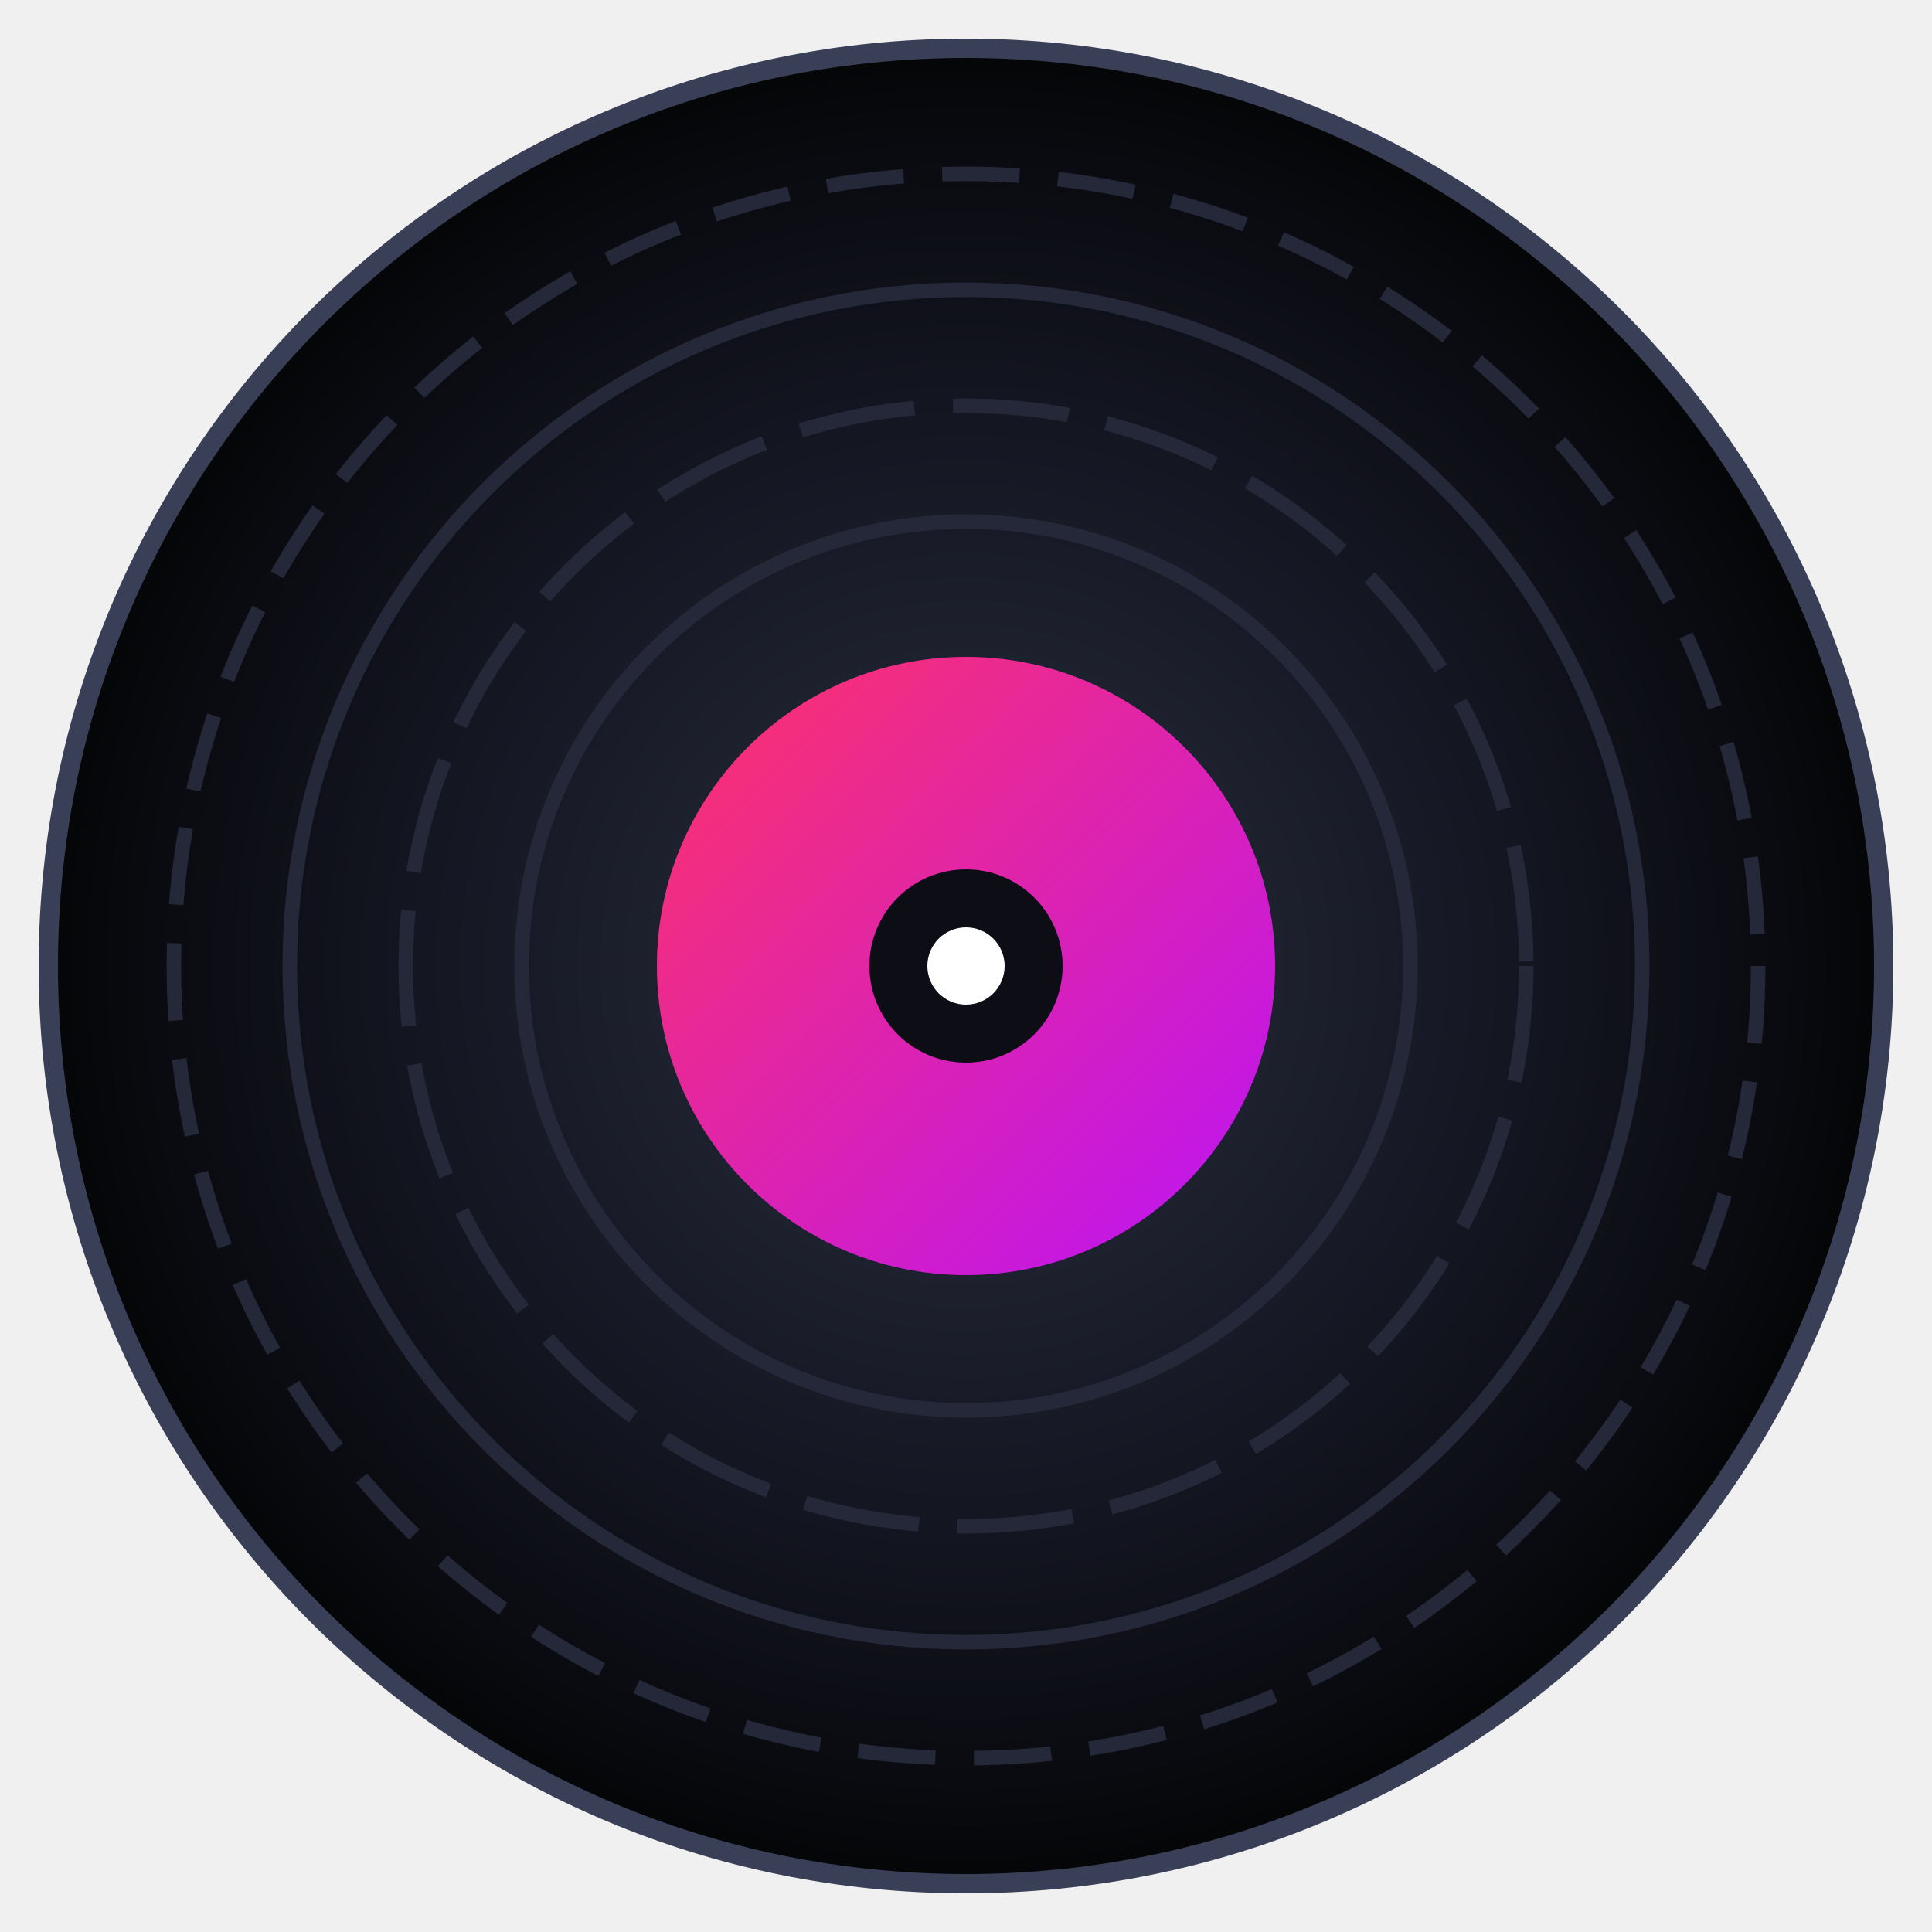
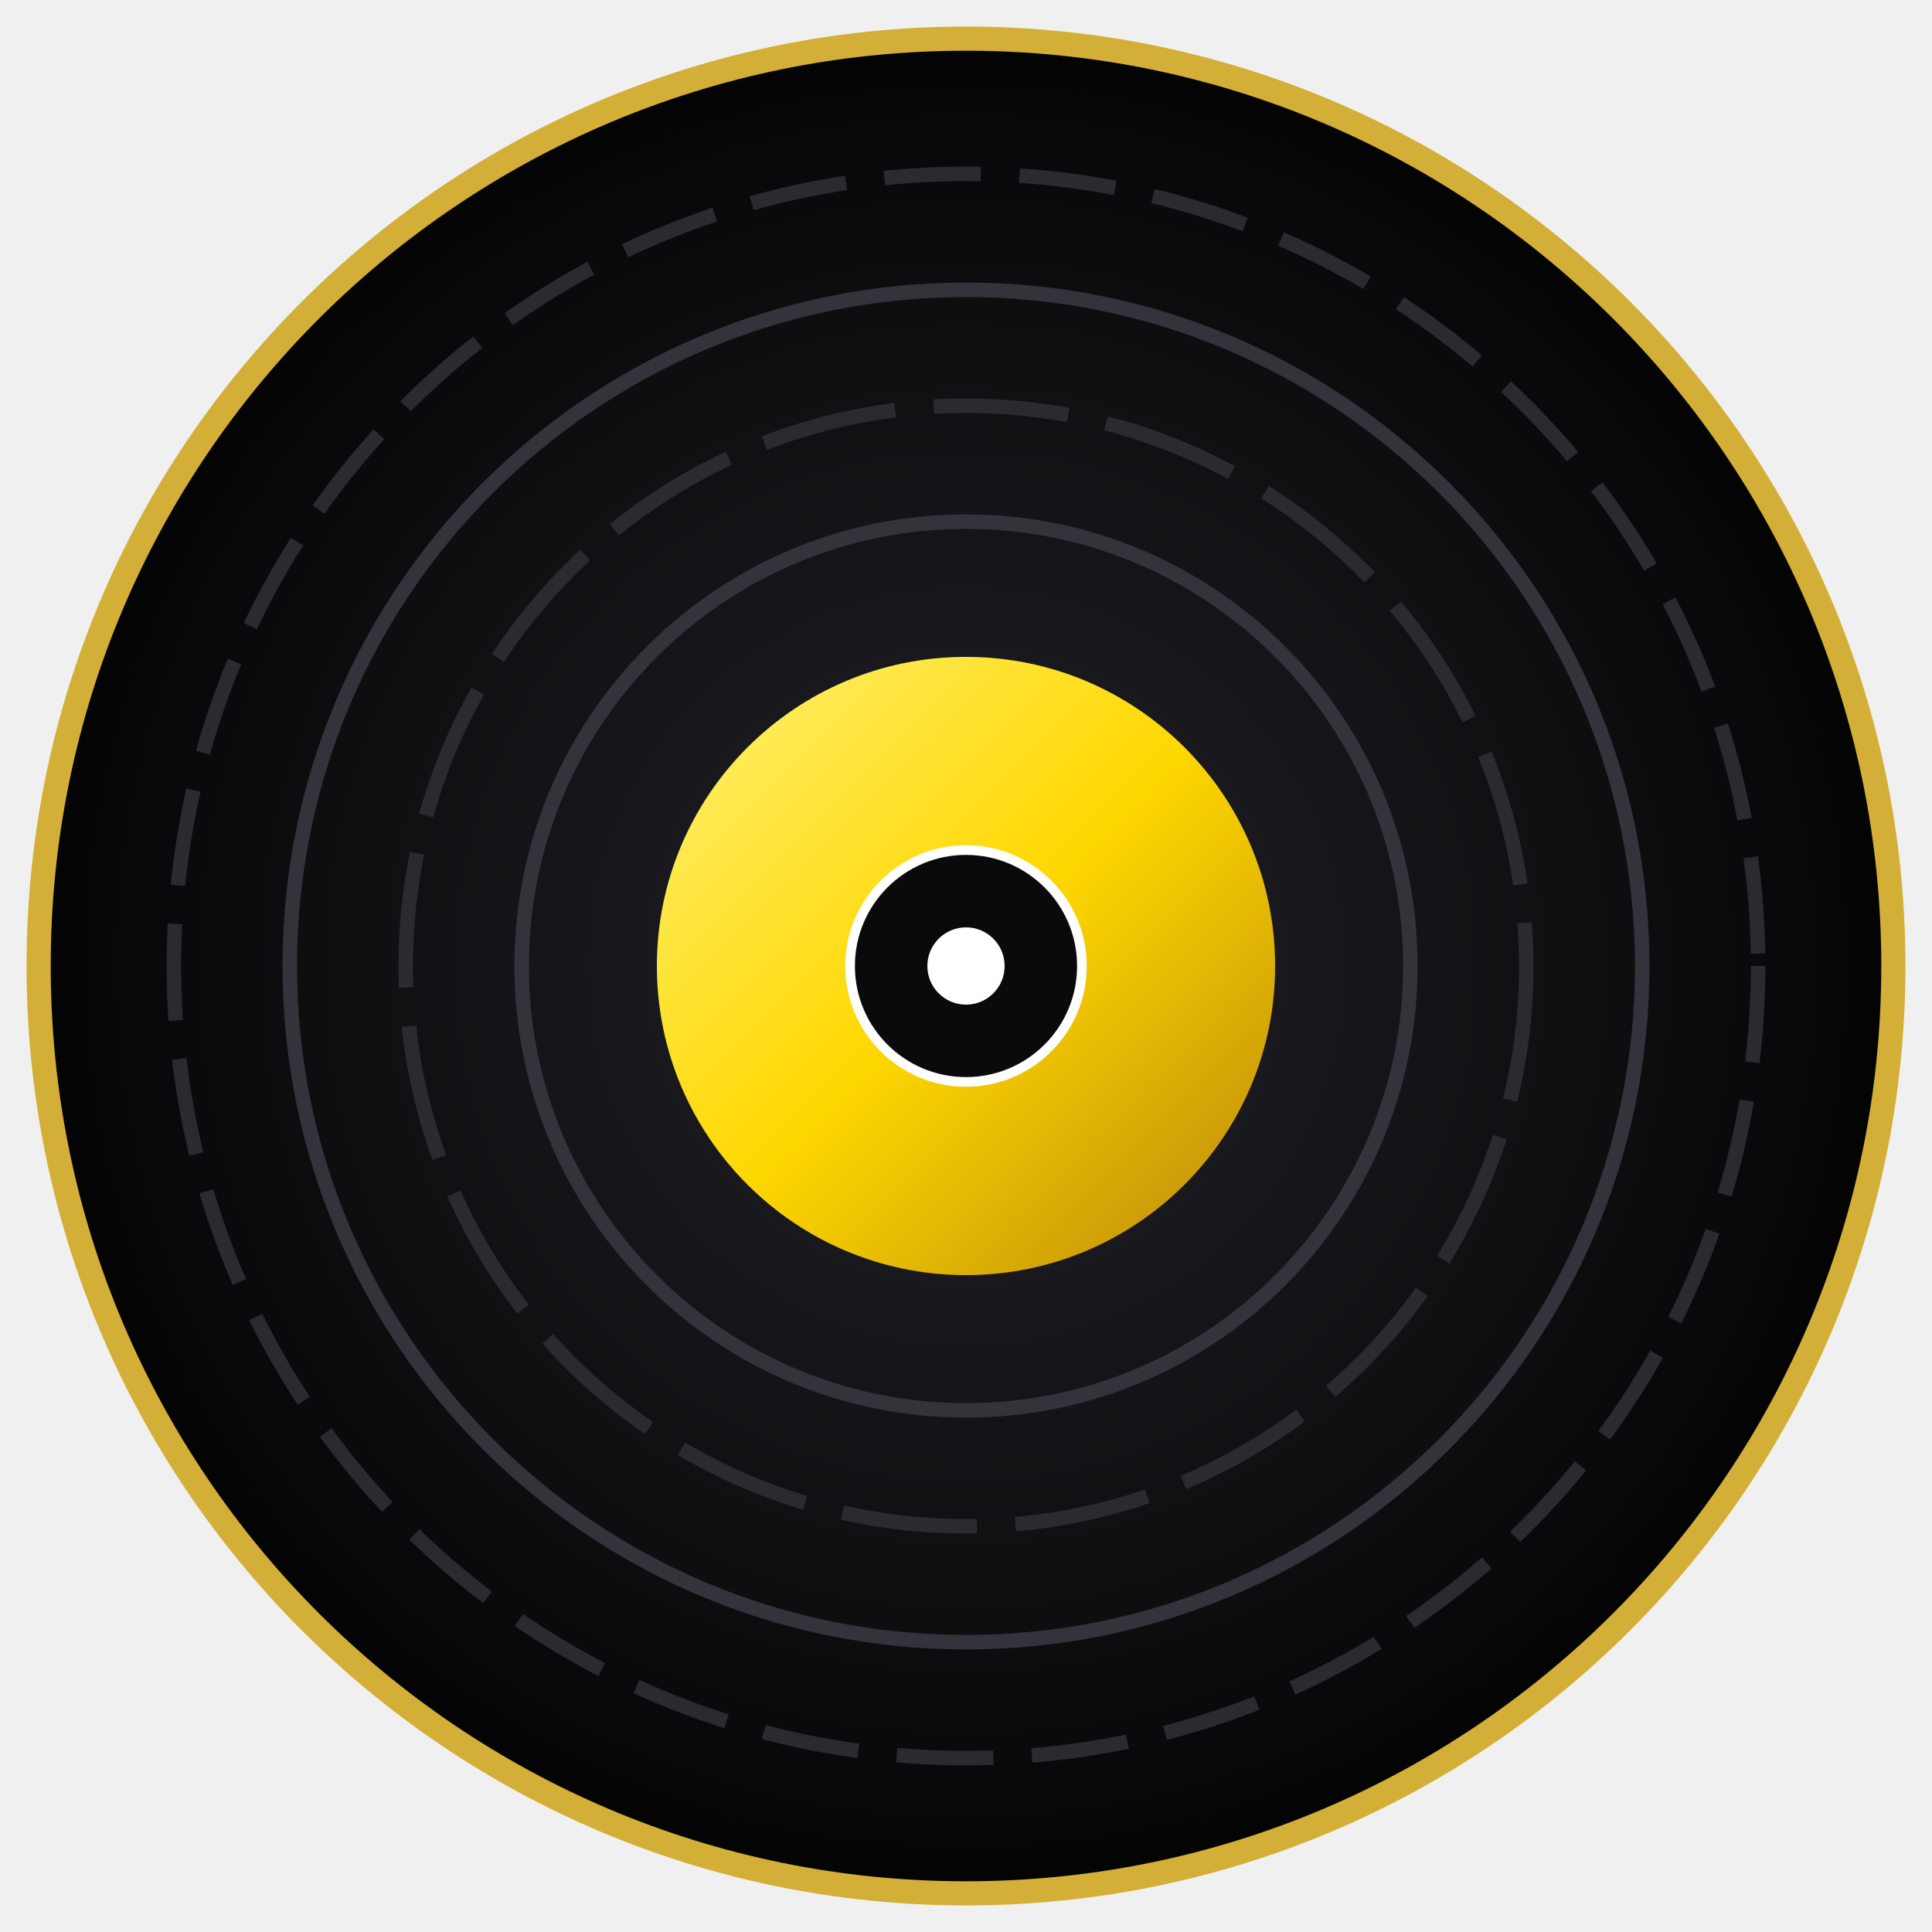
<svg xmlns="http://www.w3.org/2000/svg" viewBox="0 0 200 200" fill="none">
  <defs>
-     <radialGradient id="vinylShine" cx="50%" cy="50%" r="50%">
-       <stop offset="0%" stop-color="#2A2D3D" />
-       <stop offset="60%" stop-color="#141622" />
-       <stop offset="90%" stop-color="#0A0B10" />
-       <stop offset="100%" stop-color="#050608" />
+     <radialGradient id="vinylShineDark" cx="50%" cy="50%" r="50%">
+       <stop offset="0%" stop-color="#222228" />
+       <stop offset="60%" stop-color="#111114" />
+       <stop offset="90%" stop-color="#08080A" />
+       <stop offset="100%" stop-color="#020203" />
    </radialGradient>
-     <linearGradient id="centerGrad" x1="0%" y1="0%" x2="100%" y2="100%">
-       <stop offset="0%" stop-color="#FF3366" />
-       <stop offset="100%" stop-color="#BA13F9" />
+     <linearGradient id="goldLabelGrad" x1="0%" y1="0%" x2="100%" y2="100%">
+       <stop offset="0%" stop-color="#FFF275" />
+       <stop offset="50%" stop-color="#FFD700" />
+       <stop offset="100%" stop-color="#B8860B" />
    </linearGradient>
  </defs>
-   <circle cx="100" cy="100" r="95" fill="url(#vinylShine)" stroke="#3A3F58" stroke-width="2" />
-   <circle cx="100" cy="100" r="82" stroke="#252839" stroke-width="1.5" stroke-dasharray="8 4" />
-   <circle cx="100" cy="100" r="70" stroke="#252839" stroke-width="1.5" />
-   <circle cx="100" cy="100" r="58" stroke="#252839" stroke-width="1.5" stroke-dasharray="12 4" />
-   <circle cx="100" cy="100" r="46" stroke="#252839" stroke-width="1.5" />
-   <circle cx="100" cy="100" r="32" fill="url(#centerGrad)" />
-   <circle cx="100" cy="100" r="10" fill="#0D0E15" />
+   <circle cx="100" cy="100" r="96" fill="url(#vinylShineDark)" stroke="#D4AF37" stroke-width="2.5" />
+   <circle cx="100" cy="100" r="82" stroke="#2A2A30" stroke-width="1.5" stroke-dasharray="10 4" />
+   <circle cx="100" cy="100" r="70" stroke="#33333C" stroke-width="1.5" />
+   <circle cx="100" cy="100" r="58" stroke="#2A2A30" stroke-width="1.5" stroke-dasharray="14 4" />
+   <circle cx="100" cy="100" r="46" stroke="#33333C" stroke-width="1.5" />
+   <circle cx="100" cy="100" r="32" fill="url(#goldLabelGrad)" />
+   <circle cx="100" cy="100" r="12" fill="#0A0A0C" stroke="#FFFFFF" stroke-width="1" />
  <circle cx="100" cy="100" r="4" fill="#FFFFFF" />
</svg>
